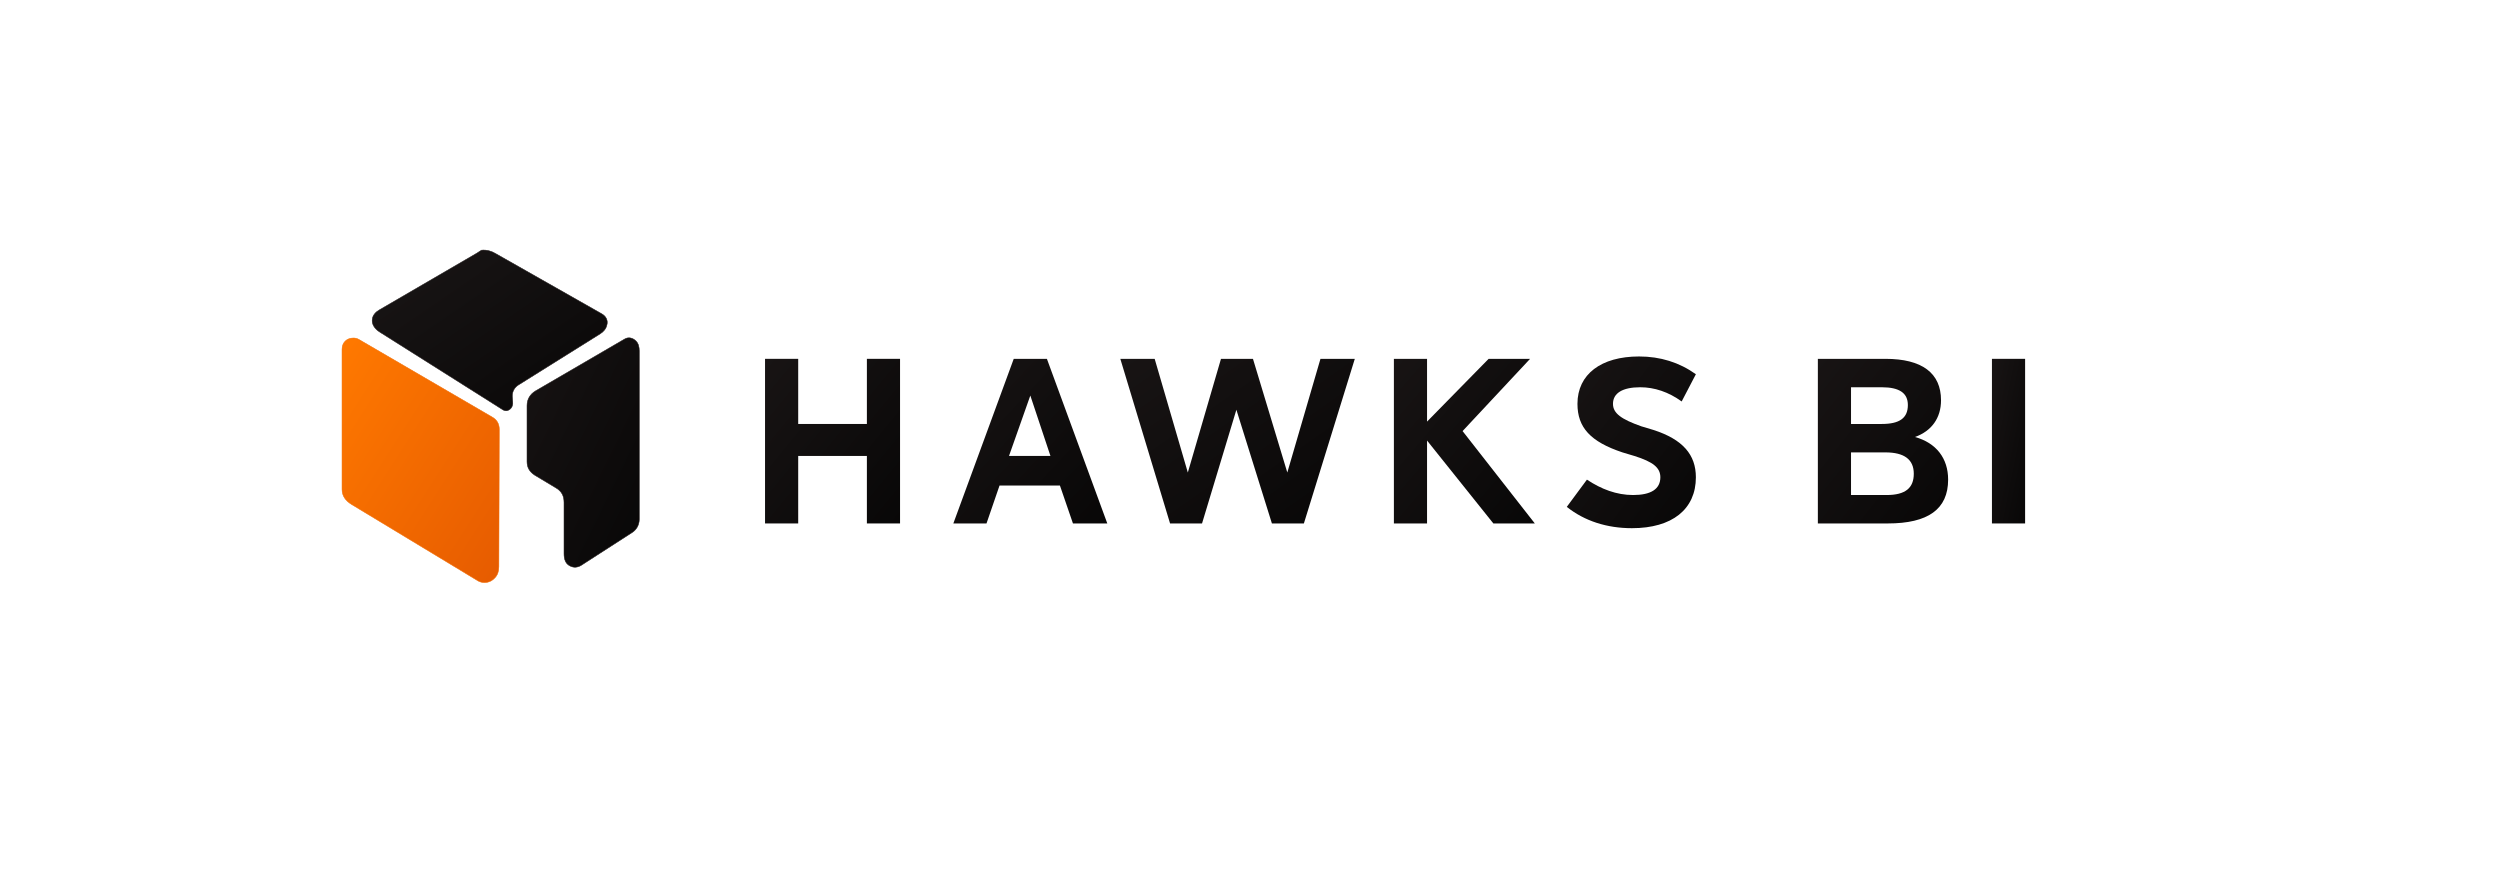
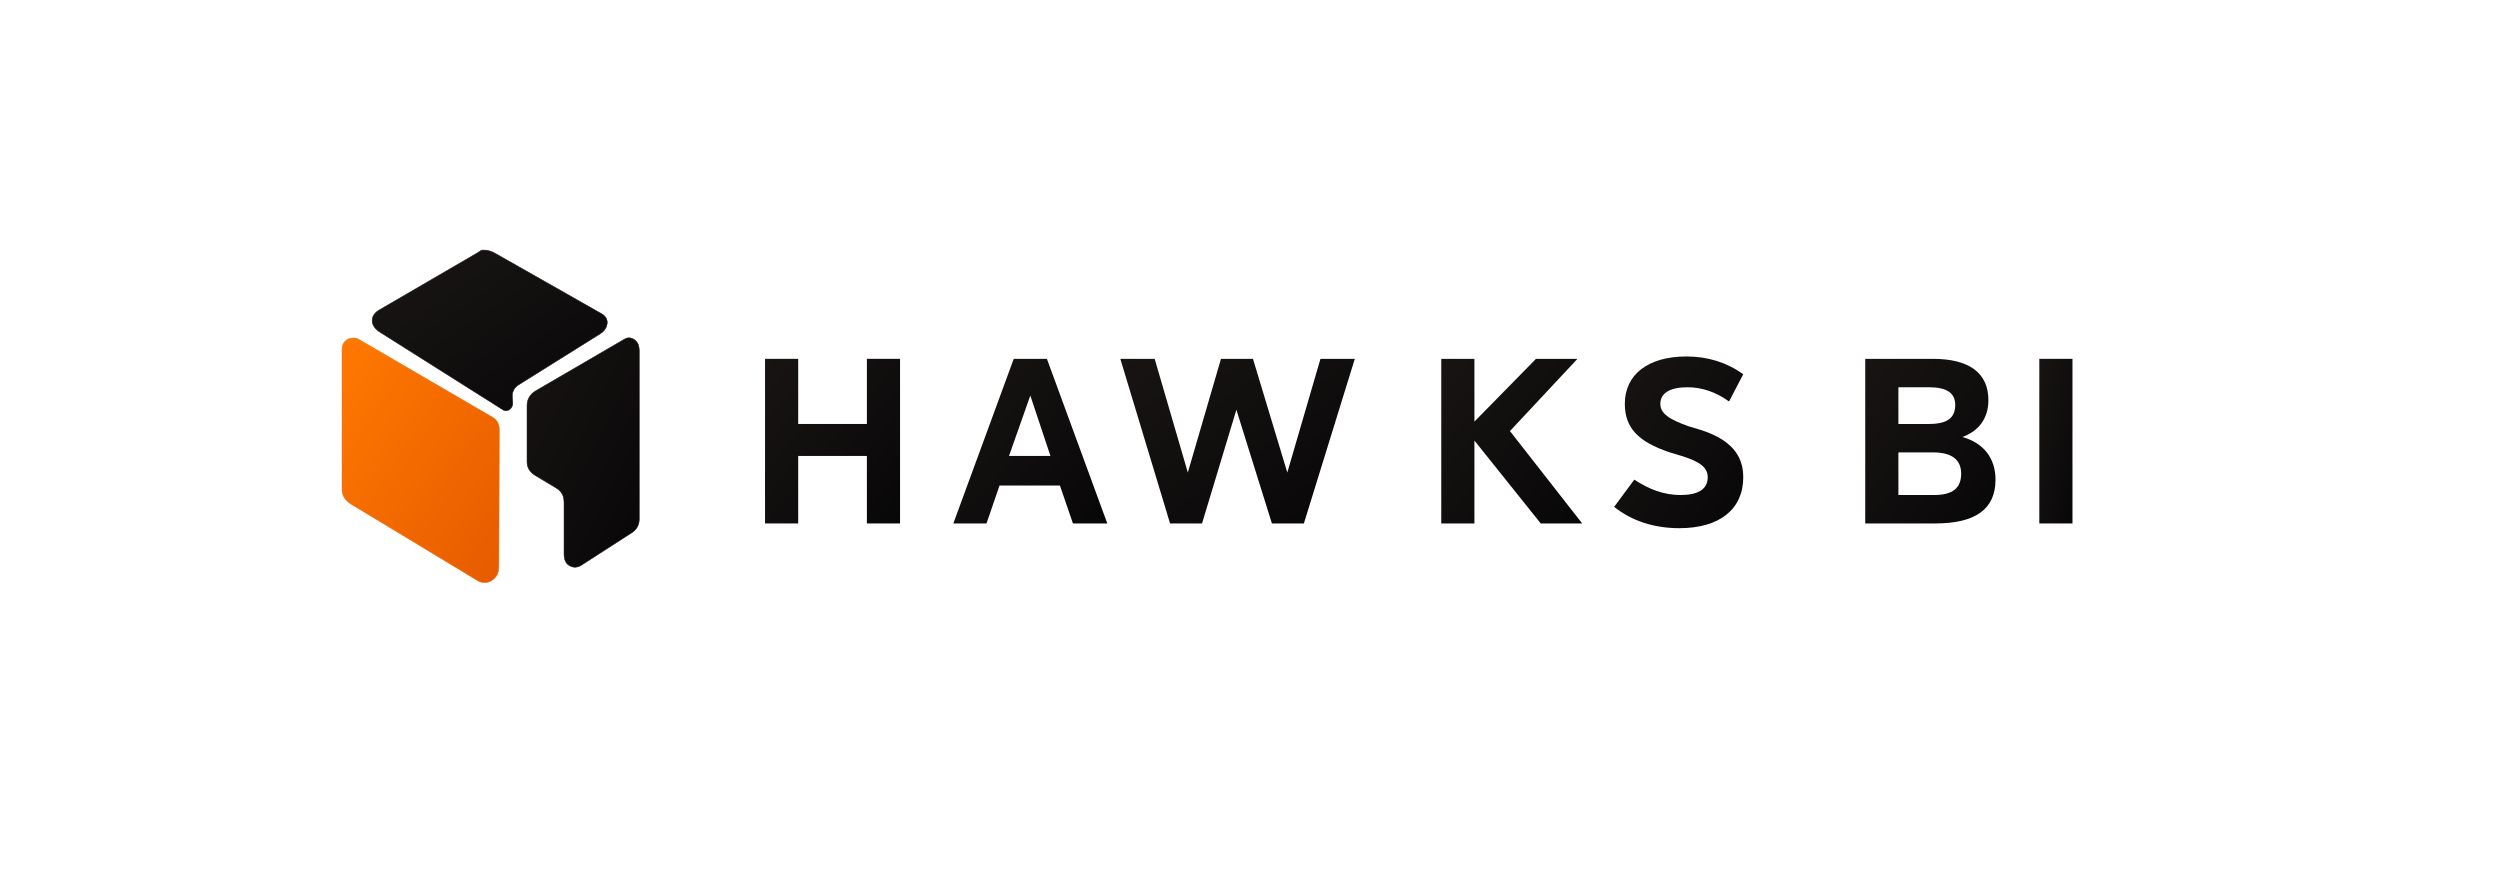
<svg xmlns="http://www.w3.org/2000/svg" viewBox="0 0 2111 745" role="img" aria-labelledby="title desc">
  <defs>
    <linearGradient id="orange-face" x1="0" y1="0" x2="1" y2="1">
      <stop offset="0" stop-color="#ff7900" />
      <stop offset="1" stop-color="#e65b00" />
    </linearGradient>
    <linearGradient id="black-top" x1="0" y1="0" x2="1" y2="1">
      <stop offset="0" stop-color="#1a1616" />
      <stop offset="1" stop-color="#080707" />
    </linearGradient>
    <linearGradient id="black-side" x1="0" y1="0" x2="1" y2="1">
      <stop offset="0" stop-color="#171313" />
      <stop offset="1" stop-color="#080707" />
    </linearGradient>
    <linearGradient id="wordmark-fill" x1="0" y1="0" x2="1" y2="1">
      <stop offset="0" stop-color="#181414" />
      <stop offset="1" stop-color="#080707" />
    </linearGradient>
    <g id="mark" stroke="#211b1b" stroke-width="1.2" stroke-linejoin="round">
      <path fill="url(#black-top)" d="M616 195c12-1 23 2 33 8l252 143c11 6 16 16 13 27-2 9-8 16-16 21L703 516c-9 6-14 15-14 26l1 14c1 10-4 17-11 20-4 2-8 1-12-1L374 390c-13-8-20-20-18-31 1-9 8-17 17-22l232-135c4-3 8-5 11-7z" />
      <path fill="url(#orange-face)" stroke="#f26b00" d="M311 404c5 0 9 1 14 4l316 184c11 6 17 16 17 29l-1 327c0 11-3 20-10 27-10 11-26 14-39 7L307 800c-15-9-23-21-23-36V431c0-16 11-27 27-27z" />
      <path fill="url(#black-side)" d="M957 406c9-5 19-2 26 5 6 6 8 14 8 24v400c0 13-6 24-16 31l-121 78c-9 6-19 7-28 2-10-5-14-15-14-29V795c0-16-6-27-20-35l-50-30c-12-8-18-18-18-32V565c0-15 7-27 20-35l213-124z" />
    </g>
  </defs>
  <use href="#mark" transform="translate(188 142) scale(.355)" />
  <g fill="url(#wordmark-fill)" fill-rule="evenodd">
    <path d="M646 303h28v55h58v-55h28v139h-28v-57h-58v57h-28z" />
    <path d="M805 442l51-139h28l51 139h-29l-11-32h-51l-11 32zm47-57h35l-17-51z" />
    <path d="M946 303h29l28 96 28-96h27l29 96 28-96h29l-43 139h-27l-30-96-29 96h-27z" />
-     <g transform="translate(-40 0)">
-       <path d="M1217 303h28v53l52-53h35l-57 61 61 78h-35l-56-70v70h-28z" />
-       <path d="M1380 405c12 8 25 13 39 13 15 0 23-5 23-15 0-8-6-13-22-18l-10-3c-27-9-38-21-38-41 0-25 20-40 52-40 18 0 34 5 48 15l-12 23c-11-8-23-12-35-12-15 0-23 5-23 14 0 8 7 13 24 19l10 3c25 8 36 21 36 40 0 27-20 43-54 43-21 0-40-6-55-18z" />
-       <path d="M1575 303h57c31 0 47 12 47 35 0 15-8 26-22 31 18 5 28 18 28 36 0 25-17 37-51 37h-59zm28 24v31h26c15 0 22-5 22-16 0-10-7-15-22-15zm0 55v36h30c16 0 23-6 23-18 0-12-8-18-24-18z" />
-       <path d="M1722 303h28v139h-28z" />
-     </g>
+     <path d="M1217 303h28v53l52-53h35l-57 61 61 78h-35l-56-70v70h-28z" />
+     <path d="M1380 405c12 8 25 13 39 13 15 0 23-5 23-15 0-8-6-13-22-18l-10-3c-27-9-38-21-38-41 0-25 20-40 52-40 18 0 34 5 48 15l-12 23c-11-8-23-12-35-12-15 0-23 5-23 14 0 8 7 13 24 19l10 3c25 8 36 21 36 40 0 27-20 43-54 43-21 0-40-6-55-18z" />
+     <path d="M1575 303h57c31 0 47 12 47 35 0 15-8 26-22 31 18 5 28 18 28 36 0 25-17 37-51 37h-59zm28 24v31h26c15 0 22-5 22-16 0-10-7-15-22-15zm0 55v36h30c16 0 23-6 23-18 0-12-8-18-24-18z" />
+     <path d="M1722 303h28v139h-28z" />
  </g>
</svg>
